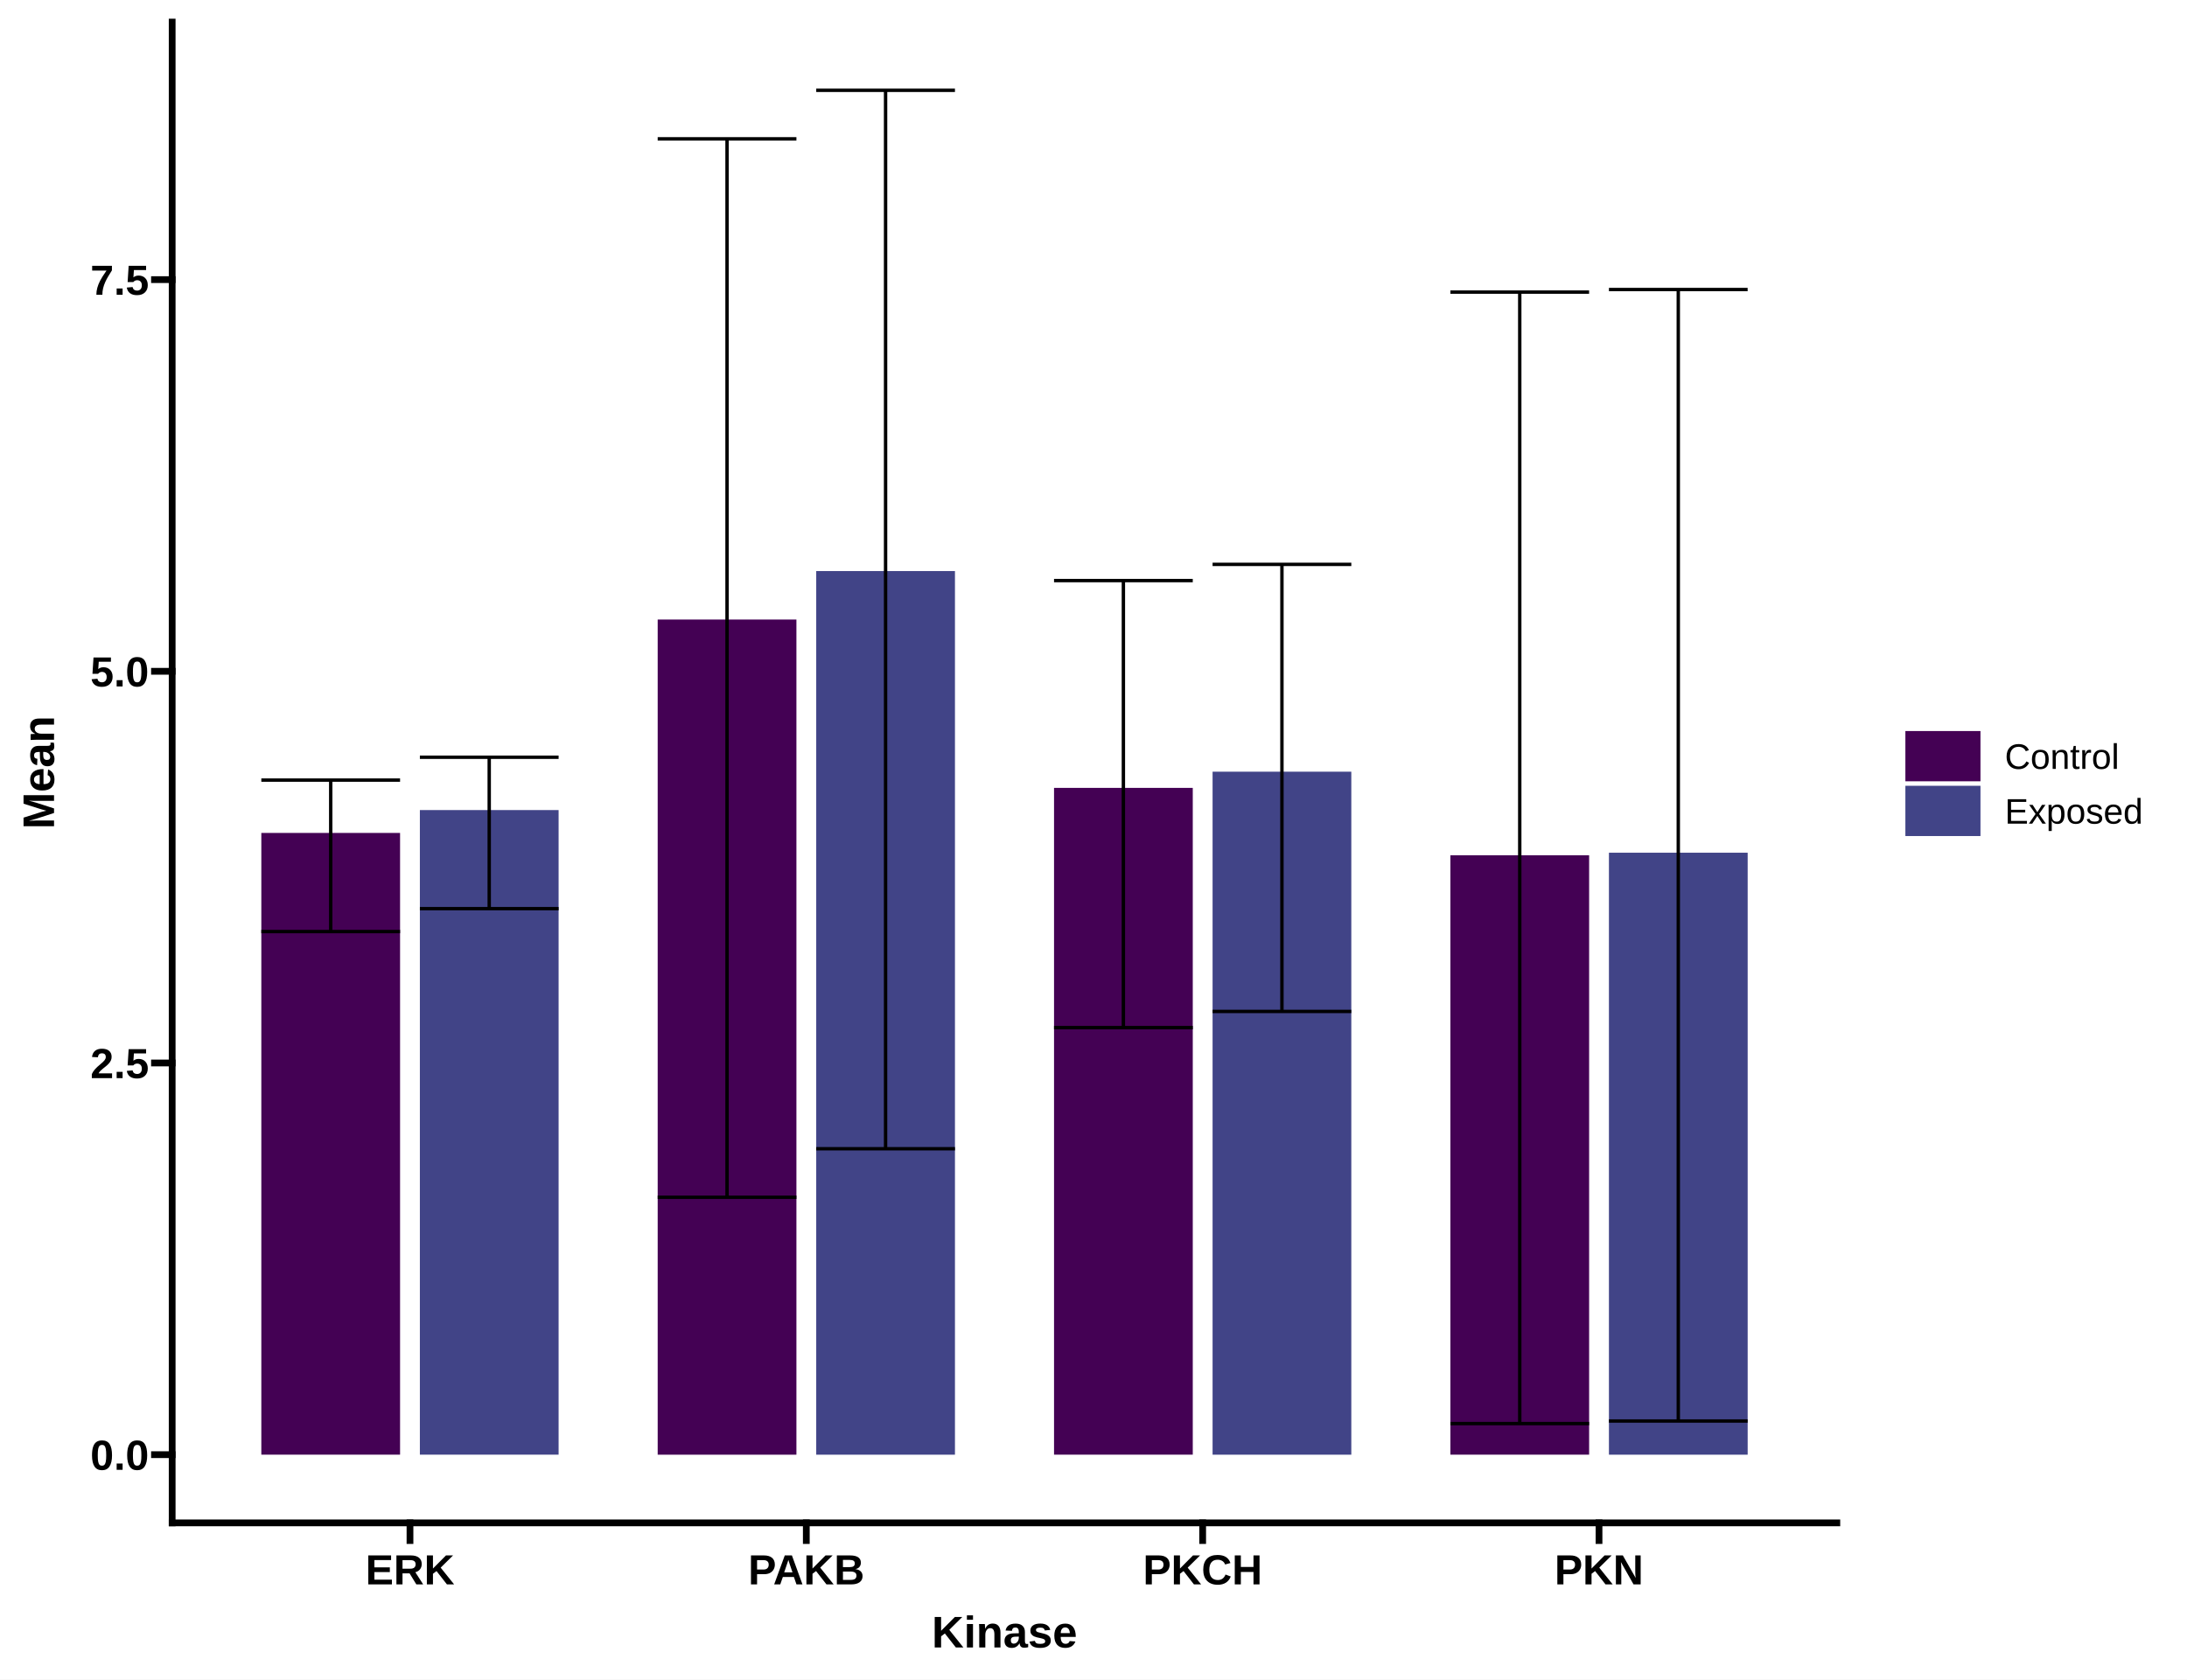
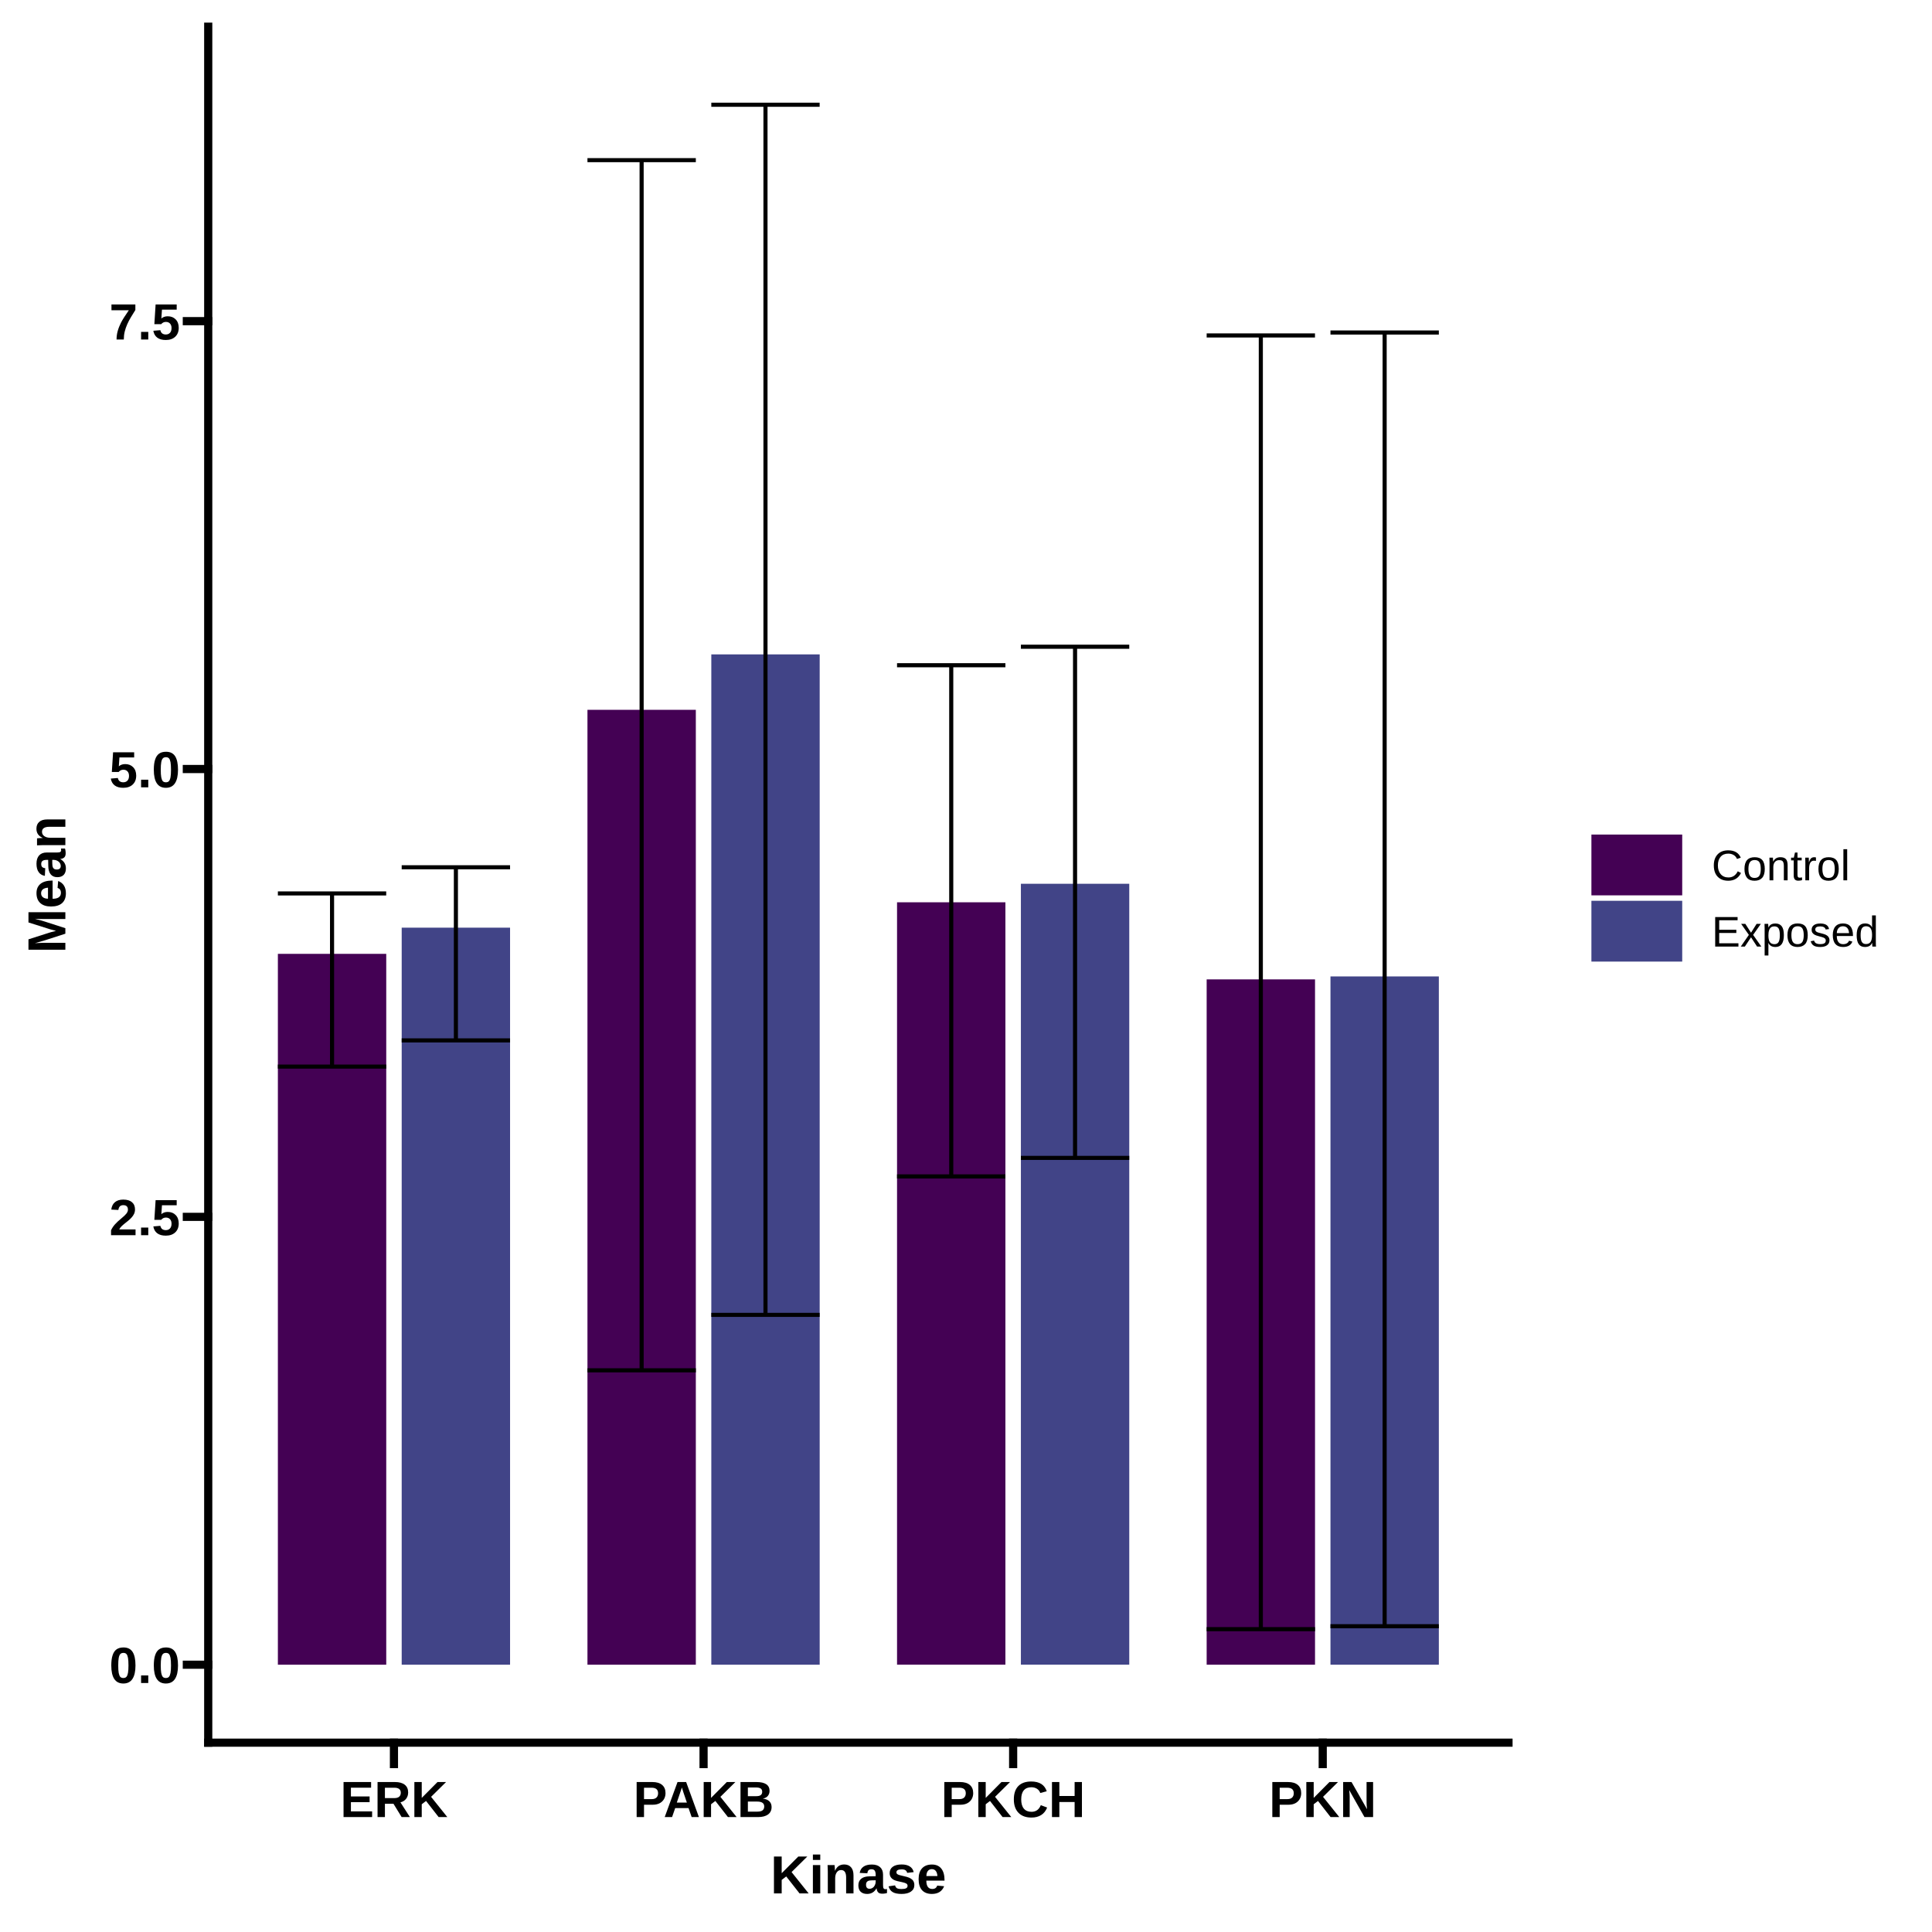
- <svg xmlns="http://www.w3.org/2000/svg" class="svglite" width="690.00pt" height="530.00pt" viewBox="0 0 690.00 530.00">
+ <svg xmlns="http://www.w3.org/2000/svg" class="svglite" width="504.00pt" height="504.00pt" viewBox="0 0 504.00 504.00">
  <defs>
    <style type="text/css">
    .svglite line, .svglite polyline, .svglite polygon, .svglite path, .svglite rect, .svglite circle {
      fill: none;
      stroke: #000000;
      stroke-linecap: round;
      stroke-linejoin: round;
      stroke-miterlimit: 10.00;
    }
    .svglite text {
      white-space: pre;
    }
  </style>
  </defs>
  <rect width="100%" height="100%" style="stroke: none; fill: #FFFFFF;" />
  <defs>
-     <clipPath id="cpMC4wMHw2OTAuMDB8MC4wMHw1MzAuMDA=">
-       <rect x="0.00" y="0.00" width="690.00" height="530.00" />
+     <clipPath id="cpMC4wMHw1MDQuMDB8MC4wMHw1MDQuMDA=">
+       <rect x="0.00" y="0.00" width="504.00" height="504.00" />
    </clipPath>
  </defs>
-   <g clip-path="url(#cpMC4wMHw2OTAuMDB8MC4wMHw1MzAuMDA=)">
-     <rect x="0.00" y="0" width="690.00" height="530.00" style="stroke-width: 2.13; stroke: none; fill: #FFFFFF;" />
+   <g clip-path="url(#cpMC4wMHw1MDQuMDB8MC4wMHw1MDQuMDA=)">
+     <rect x="0.00" y="0.00" width="504.00" height="504.00" style="stroke-width: 2.13; stroke: none; fill: #FFFFFF;" />
  </g>
  <defs>
-     <clipPath id="cpNTQuMzJ8NTc5LjUyfDYuOTd8NDgwLjYx">
-       <rect x="54.32" y="6.97" width="525.20" height="473.64" />
+     <clipPath id="cpNTQuMzJ8MzkzLjUyfDYuOTd8NDU0LjYx">
+       <rect x="54.32" y="6.97" width="339.20" height="447.64" />
    </clipPath>
  </defs>
-   <g clip-path="url(#cpNTQuMzJ8NTc5LjUyfDYuOTd8NDgwLjYx)">
-     <rect x="54.32" y="6.97" width="525.20" height="473.64" style="stroke-width: 2.13; stroke: none;" />
-     <rect x="132.47" y="255.65" width="43.77" height="203.43" style="stroke-width: 1.07; stroke: none; stroke-linecap: butt; stroke-linejoin: miter; fill: #414487;" />
-     <rect x="82.45" y="262.87" width="43.77" height="196.21" style="stroke-width: 1.07; stroke: none; stroke-linecap: butt; stroke-linejoin: miter; fill: #440154;" />
-     <rect x="382.57" y="243.54" width="43.77" height="215.55" style="stroke-width: 1.07; stroke: none; stroke-linecap: butt; stroke-linejoin: miter; fill: #414487;" />
-     <rect x="332.55" y="248.65" width="43.77" height="210.43" style="stroke-width: 1.07; stroke: none; stroke-linecap: butt; stroke-linejoin: miter; fill: #440154;" />
-     <rect x="257.52" y="180.22" width="43.77" height="278.87" style="stroke-width: 1.07; stroke: none; stroke-linecap: butt; stroke-linejoin: miter; fill: #414487;" />
-     <rect x="207.50" y="195.52" width="43.77" height="263.57" style="stroke-width: 1.07; stroke: none; stroke-linecap: butt; stroke-linejoin: miter; fill: #440154;" />
-     <rect x="507.62" y="269.11" width="43.77" height="189.98" style="stroke-width: 1.07; stroke: none; stroke-linecap: butt; stroke-linejoin: miter; fill: #414487;" />
-     <rect x="457.60" y="269.92" width="43.77" height="189.16" style="stroke-width: 1.07; stroke: none; stroke-linecap: butt; stroke-linejoin: miter; fill: #440154;" />
-     <polyline points="132.47,238.98 176.24,238.98 " style="stroke-width: 1.07; stroke-linecap: butt;" />
-     <polyline points="154.35,238.98 154.35,286.77 " style="stroke-width: 1.07; stroke-linecap: butt;" />
-     <polyline points="132.47,286.77 176.24,286.77 " style="stroke-width: 1.07; stroke-linecap: butt;" />
-     <polyline points="82.45,246.20 126.22,246.20 " style="stroke-width: 1.07; stroke-linecap: butt;" />
-     <polyline points="104.34,246.20 104.34,293.99 " style="stroke-width: 1.07; stroke-linecap: butt;" />
-     <polyline points="82.45,293.99 126.22,293.99 " style="stroke-width: 1.07; stroke-linecap: butt;" />
-     <polyline points="382.57,178.11 426.34,178.11 " style="stroke-width: 1.07; stroke-linecap: butt;" />
-     <polyline points="404.45,178.11 404.45,319.20 " style="stroke-width: 1.07; stroke-linecap: butt;" />
-     <polyline points="382.57,319.20 426.34,319.20 " style="stroke-width: 1.07; stroke-linecap: butt;" />
-     <polyline points="332.55,183.22 376.32,183.22 " style="stroke-width: 1.07; stroke-linecap: butt;" />
-     <polyline points="354.43,183.22 354.43,324.31 " style="stroke-width: 1.07; stroke-linecap: butt;" />
-     <polyline points="332.55,324.31 376.32,324.31 " style="stroke-width: 1.07; stroke-linecap: butt;" />
-     <polyline points="257.52,28.50 301.29,28.50 " style="stroke-width: 1.07; stroke-linecap: butt;" />
-     <polyline points="279.40,28.50 279.40,362.53 " style="stroke-width: 1.07; stroke-linecap: butt;" />
-     <polyline points="257.52,362.53 301.29,362.53 " style="stroke-width: 1.07; stroke-linecap: butt;" />
-     <polyline points="207.50,43.81 251.27,43.81 " style="stroke-width: 1.07; stroke-linecap: butt;" />
-     <polyline points="229.38,43.81 229.38,377.84 " style="stroke-width: 1.07; stroke-linecap: butt;" />
-     <polyline points="207.50,377.84 251.27,377.84 " style="stroke-width: 1.07; stroke-linecap: butt;" />
-     <polyline points="507.62,91.37 551.38,91.37 " style="stroke-width: 1.07; stroke-linecap: butt;" />
-     <polyline points="529.50,91.37 529.50,448.47 " style="stroke-width: 1.07; stroke-linecap: butt;" />
-     <polyline points="507.62,448.47 551.38,448.47 " style="stroke-width: 1.07; stroke-linecap: butt;" />
-     <polyline points="457.60,92.18 501.36,92.18 " style="stroke-width: 1.07; stroke-linecap: butt;" />
-     <polyline points="479.48,92.18 479.48,449.28 " style="stroke-width: 1.07; stroke-linecap: butt;" />
-     <polyline points="457.60,449.28 501.36,449.28 " style="stroke-width: 1.07; stroke-linecap: butt;" />
+   <g clip-path="url(#cpNTQuMzJ8MzkzLjUyfDYuOTd8NDU0LjYx)">
+     <rect x="54.32" y="6.97" width="339.20" height="447.64" style="stroke-width: 2.13; stroke: none;" />
+     <rect x="104.79" y="242.00" width="28.27" height="192.27" style="stroke-width: 1.07; stroke: none; stroke-linecap: butt; stroke-linejoin: miter; fill: #414487;" />
+     <rect x="72.49" y="248.83" width="28.27" height="185.44" style="stroke-width: 1.07; stroke: none; stroke-linecap: butt; stroke-linejoin: miter; fill: #440154;" />
+     <rect x="266.32" y="230.55" width="28.27" height="203.71" style="stroke-width: 1.07; stroke: none; stroke-linecap: butt; stroke-linejoin: miter; fill: #414487;" />
+     <rect x="234.01" y="235.38" width="28.27" height="198.88" style="stroke-width: 1.07; stroke: none; stroke-linecap: butt; stroke-linejoin: miter; fill: #440154;" />
+     <rect x="185.56" y="170.71" width="28.27" height="263.56" style="stroke-width: 1.07; stroke: none; stroke-linecap: butt; stroke-linejoin: miter; fill: #414487;" />
+     <rect x="153.25" y="185.17" width="28.27" height="249.10" style="stroke-width: 1.07; stroke: none; stroke-linecap: butt; stroke-linejoin: miter; fill: #440154;" />
+     <rect x="347.08" y="254.72" width="28.27" height="179.55" style="stroke-width: 1.07; stroke: none; stroke-linecap: butt; stroke-linejoin: miter; fill: #414487;" />
+     <rect x="314.78" y="255.49" width="28.27" height="178.78" style="stroke-width: 1.07; stroke: none; stroke-linecap: butt; stroke-linejoin: miter; fill: #440154;" />
+     <polyline points="104.79,226.24 133.06,226.24 " style="stroke-width: 1.07; stroke-linecap: butt;" />
+     <polyline points="118.93,226.24 118.93,271.41 " style="stroke-width: 1.07; stroke-linecap: butt;" />
+     <polyline points="104.79,271.41 133.06,271.41 " style="stroke-width: 1.07; stroke-linecap: butt;" />
+     <polyline points="72.49,233.07 100.75,233.07 " style="stroke-width: 1.07; stroke-linecap: butt;" />
+     <polyline points="86.62,233.07 86.62,278.24 " style="stroke-width: 1.07; stroke-linecap: butt;" />
+     <polyline points="72.49,278.24 100.75,278.24 " style="stroke-width: 1.07; stroke-linecap: butt;" />
+     <polyline points="266.32,168.71 294.59,168.71 " style="stroke-width: 1.07; stroke-linecap: butt;" />
+     <polyline points="280.45,168.71 280.45,302.06 " style="stroke-width: 1.07; stroke-linecap: butt;" />
+     <polyline points="266.32,302.06 294.59,302.06 " style="stroke-width: 1.07; stroke-linecap: butt;" />
+     <polyline points="234.01,173.54 262.28,173.54 " style="stroke-width: 1.07; stroke-linecap: butt;" />
+     <polyline points="248.15,173.54 248.15,306.89 " style="stroke-width: 1.07; stroke-linecap: butt;" />
+     <polyline points="234.01,306.89 262.28,306.89 " style="stroke-width: 1.07; stroke-linecap: butt;" />
+     <polyline points="185.56,27.32 213.82,27.32 " style="stroke-width: 1.07; stroke-linecap: butt;" />
+     <polyline points="199.69,27.32 199.69,343.01 " style="stroke-width: 1.07; stroke-linecap: butt;" />
+     <polyline points="185.56,343.01 213.82,343.01 " style="stroke-width: 1.07; stroke-linecap: butt;" />
+     <polyline points="153.25,41.78 181.52,41.78 " style="stroke-width: 1.07; stroke-linecap: butt;" />
+     <polyline points="167.38,41.78 167.38,357.48 " style="stroke-width: 1.07; stroke-linecap: butt;" />
+     <polyline points="153.25,357.48 181.52,357.48 " style="stroke-width: 1.07; stroke-linecap: butt;" />
+     <polyline points="347.08,86.74 375.35,86.74 " style="stroke-width: 1.07; stroke-linecap: butt;" />
+     <polyline points="361.21,86.74 361.21,424.23 " style="stroke-width: 1.07; stroke-linecap: butt;" />
+     <polyline points="347.08,424.23 375.35,424.23 " style="stroke-width: 1.07; stroke-linecap: butt;" />
+     <polyline points="314.78,87.51 343.04,87.51 " style="stroke-width: 1.07; stroke-linecap: butt;" />
+     <polyline points="328.91,87.51 328.91,425.00 " style="stroke-width: 1.07; stroke-linecap: butt;" />
+     <polyline points="314.78,425.00 343.04,425.00 " style="stroke-width: 1.07; stroke-linecap: butt;" />
  </g>
-   <g clip-path="url(#cpMC4wMHw2OTAuMDB8MC4wMHw1MzAuMDA=)">
-     <polyline points="54.32,480.61 54.32,6.97 " style="stroke-width: 2.13; stroke-linecap: square;" />
-     <text x="46.99" y="463.87" text-anchor="end" style="font-size: 13.30px; font-weight: bold; font-family: &quot;Arial&quot;;" textLength="18.48px" lengthAdjust="spacingAndGlyphs">0.0</text>
-     <text x="46.99" y="340.25" text-anchor="end" style="font-size: 13.30px; font-weight: bold; font-family: &quot;Arial&quot;;" textLength="18.48px" lengthAdjust="spacingAndGlyphs">2.5</text>
-     <text x="46.99" y="216.64" text-anchor="end" style="font-size: 13.30px; font-weight: bold; font-family: &quot;Arial&quot;;" textLength="18.48px" lengthAdjust="spacingAndGlyphs">5.0</text>
-     <text x="46.99" y="93.03" text-anchor="end" style="font-size: 13.30px; font-weight: bold; font-family: &quot;Arial&quot;;" textLength="18.48px" lengthAdjust="spacingAndGlyphs">7.5</text>
-     <polyline points="48.74,459.08 54.32,459.08 " style="stroke-width: 2.13; stroke-linecap: square;" />
-     <polyline points="48.74,335.47 54.32,335.47 " style="stroke-width: 2.13; stroke-linecap: square;" />
-     <polyline points="48.74,211.86 54.32,211.86 " style="stroke-width: 2.13; stroke-linecap: square;" />
-     <polyline points="48.74,88.24 54.32,88.24 " style="stroke-width: 2.13; stroke-linecap: square;" />
-     <polyline points="54.32,480.61 579.52,480.61 " style="stroke-width: 2.13; stroke-linecap: square;" />
-     <polyline points="129.35,486.19 129.35,480.61 " style="stroke-width: 2.13; stroke-linecap: square;" />
-     <polyline points="254.39,486.19 254.39,480.61 " style="stroke-width: 2.13; stroke-linecap: square;" />
-     <polyline points="379.44,486.19 379.44,480.61 " style="stroke-width: 2.13; stroke-linecap: square;" />
-     <polyline points="504.49,486.19 504.49,480.61 " style="stroke-width: 2.13; stroke-linecap: square;" />
-     <text x="129.35" y="500.02" text-anchor="middle" style="font-size: 13.30px; font-weight: bold; font-family: &quot;Arial&quot;;" textLength="28.08px" lengthAdjust="spacingAndGlyphs">ERK</text>
-     <text x="254.39" y="500.02" text-anchor="middle" style="font-size: 13.30px; font-weight: bold; font-family: &quot;Arial&quot;;" textLength="37.68px" lengthAdjust="spacingAndGlyphs">PAKB</text>
-     <text x="379.44" y="500.02" text-anchor="middle" style="font-size: 13.30px; font-weight: bold; font-family: &quot;Arial&quot;;" textLength="37.68px" lengthAdjust="spacingAndGlyphs">PKCH</text>
-     <text x="504.49" y="500.02" text-anchor="middle" style="font-size: 13.30px; font-weight: bold; font-family: &quot;Arial&quot;;" textLength="28.08px" lengthAdjust="spacingAndGlyphs">PKN</text>
-     <text x="316.92" y="519.93" text-anchor="middle" style="font-size: 14.00px; font-weight: bold; font-family: &quot;Arial&quot;;" textLength="45.89px" lengthAdjust="spacingAndGlyphs">Kinase</text>
-     <text transform="translate(17.05,243.79) rotate(-90)" text-anchor="middle" style="font-size: 14.00px; font-weight: bold; font-family: &quot;Arial&quot;;" textLength="35.77px" lengthAdjust="spacingAndGlyphs">Mean</text>
-     <rect x="601.15" y="230.71" width="23.69" height="15.86" style="stroke-width: 1.07; stroke: none; stroke-linecap: butt; stroke-linejoin: miter; fill: #440154;" />
-     <rect x="601.15" y="247.99" width="23.69" height="15.86" style="stroke-width: 1.07; stroke: none; stroke-linecap: butt; stroke-linejoin: miter; fill: #414487;" />
-     <text x="632.52" y="242.65" style="font-size: 11.20px; font-family: &quot;Arial&quot;;" textLength="36.06px" lengthAdjust="spacingAndGlyphs">Control</text>
-     <text x="632.52" y="259.93" style="font-size: 11.20px; font-family: &quot;Arial&quot;;" textLength="43.53px" lengthAdjust="spacingAndGlyphs">Exposed</text>
+   <g clip-path="url(#cpMC4wMHw1MDQuMDB8MC4wMHw1MDQuMDA=)">
+     <polyline points="54.32,454.61 54.32,6.97 " style="stroke-width: 2.13; stroke-linecap: square;" />
+     <text x="46.99" y="439.05" text-anchor="end" style="font-size: 13.30px; font-weight: bold; font-family: &quot;Arial&quot;;" textLength="18.48px" lengthAdjust="spacingAndGlyphs">0.0</text>
+     <text x="46.99" y="322.22" text-anchor="end" style="font-size: 13.30px; font-weight: bold; font-family: &quot;Arial&quot;;" textLength="18.48px" lengthAdjust="spacingAndGlyphs">2.5</text>
+     <text x="46.99" y="205.39" text-anchor="end" style="font-size: 13.30px; font-weight: bold; font-family: &quot;Arial&quot;;" textLength="18.48px" lengthAdjust="spacingAndGlyphs">5.0</text>
+     <text x="46.99" y="88.57" text-anchor="end" style="font-size: 13.30px; font-weight: bold; font-family: &quot;Arial&quot;;" textLength="18.48px" lengthAdjust="spacingAndGlyphs">7.5</text>
+     <polyline points="48.74,434.27 54.32,434.27 " style="stroke-width: 2.13; stroke-linecap: square;" />
+     <polyline points="48.74,317.44 54.32,317.44 " style="stroke-width: 2.13; stroke-linecap: square;" />
+     <polyline points="48.74,200.61 54.32,200.61 " style="stroke-width: 2.13; stroke-linecap: square;" />
+     <polyline points="48.74,83.78 54.32,83.78 " style="stroke-width: 2.13; stroke-linecap: square;" />
+     <polyline points="54.32,454.61 393.52,454.61 " style="stroke-width: 2.13; stroke-linecap: square;" />
+     <polyline points="102.77,460.19 102.77,454.61 " style="stroke-width: 2.13; stroke-linecap: square;" />
+     <polyline points="183.54,460.19 183.54,454.61 " style="stroke-width: 2.13; stroke-linecap: square;" />
+     <polyline points="264.30,460.19 264.30,454.61 " style="stroke-width: 2.13; stroke-linecap: square;" />
+     <polyline points="345.06,460.19 345.06,454.61 " style="stroke-width: 2.13; stroke-linecap: square;" />
+     <text x="102.77" y="474.02" text-anchor="middle" style="font-size: 13.30px; font-weight: bold; font-family: &quot;Arial&quot;;" textLength="28.08px" lengthAdjust="spacingAndGlyphs">ERK</text>
+     <text x="183.54" y="474.02" text-anchor="middle" style="font-size: 13.30px; font-weight: bold; font-family: &quot;Arial&quot;;" textLength="37.68px" lengthAdjust="spacingAndGlyphs">PAKB</text>
+     <text x="264.30" y="474.02" text-anchor="middle" style="font-size: 13.30px; font-weight: bold; font-family: &quot;Arial&quot;;" textLength="37.68px" lengthAdjust="spacingAndGlyphs">PKCH</text>
+     <text x="345.06" y="474.02" text-anchor="middle" style="font-size: 13.30px; font-weight: bold; font-family: &quot;Arial&quot;;" textLength="28.08px" lengthAdjust="spacingAndGlyphs">PKN</text>
+     <text x="223.92" y="493.93" text-anchor="middle" style="font-size: 14.00px; font-weight: bold; font-family: &quot;Arial&quot;;" textLength="45.89px" lengthAdjust="spacingAndGlyphs">Kinase</text>
+     <text transform="translate(17.05,230.79) rotate(-90)" text-anchor="middle" style="font-size: 14.00px; font-weight: bold; font-family: &quot;Arial&quot;;" textLength="35.77px" lengthAdjust="spacingAndGlyphs">Mean</text>
+     <rect x="415.15" y="217.71" width="23.69" height="15.86" style="stroke-width: 1.07; stroke: none; stroke-linecap: butt; stroke-linejoin: miter; fill: #440154;" />
+     <rect x="415.15" y="234.99" width="23.69" height="15.86" style="stroke-width: 1.07; stroke: none; stroke-linecap: butt; stroke-linejoin: miter; fill: #414487;" />
+     <text x="446.52" y="229.65" style="font-size: 11.20px; font-family: &quot;Arial&quot;;" textLength="36.06px" lengthAdjust="spacingAndGlyphs">Control</text>
+     <text x="446.52" y="246.93" style="font-size: 11.20px; font-family: &quot;Arial&quot;;" textLength="43.53px" lengthAdjust="spacingAndGlyphs">Exposed</text>
  </g>
</svg>
